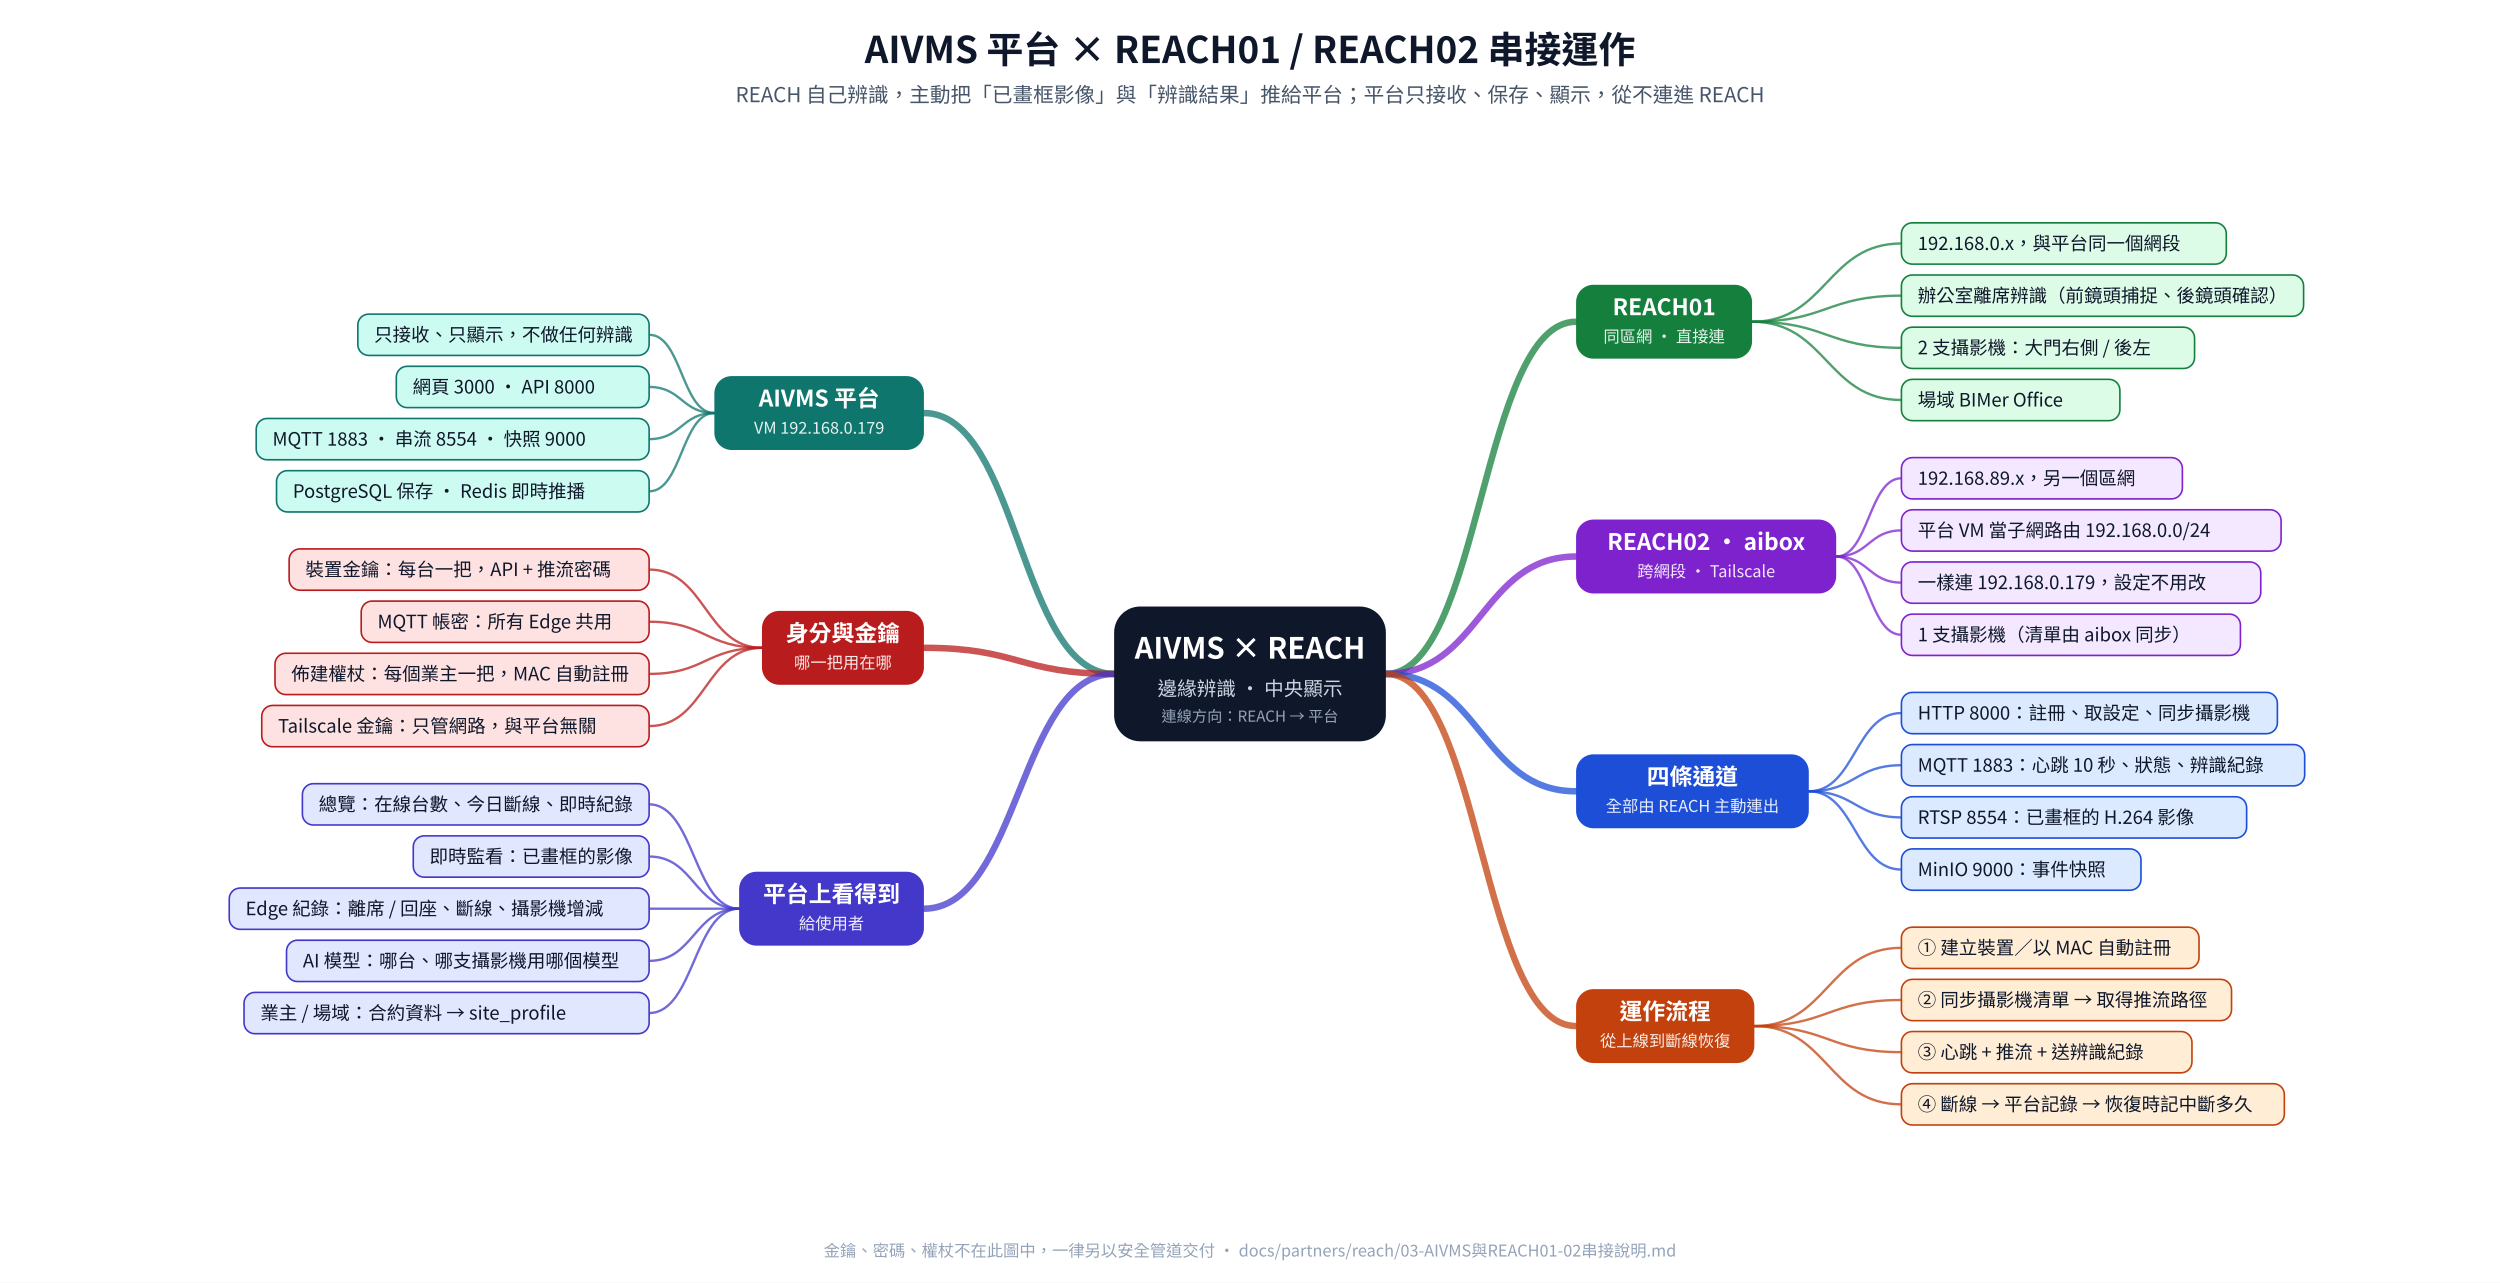
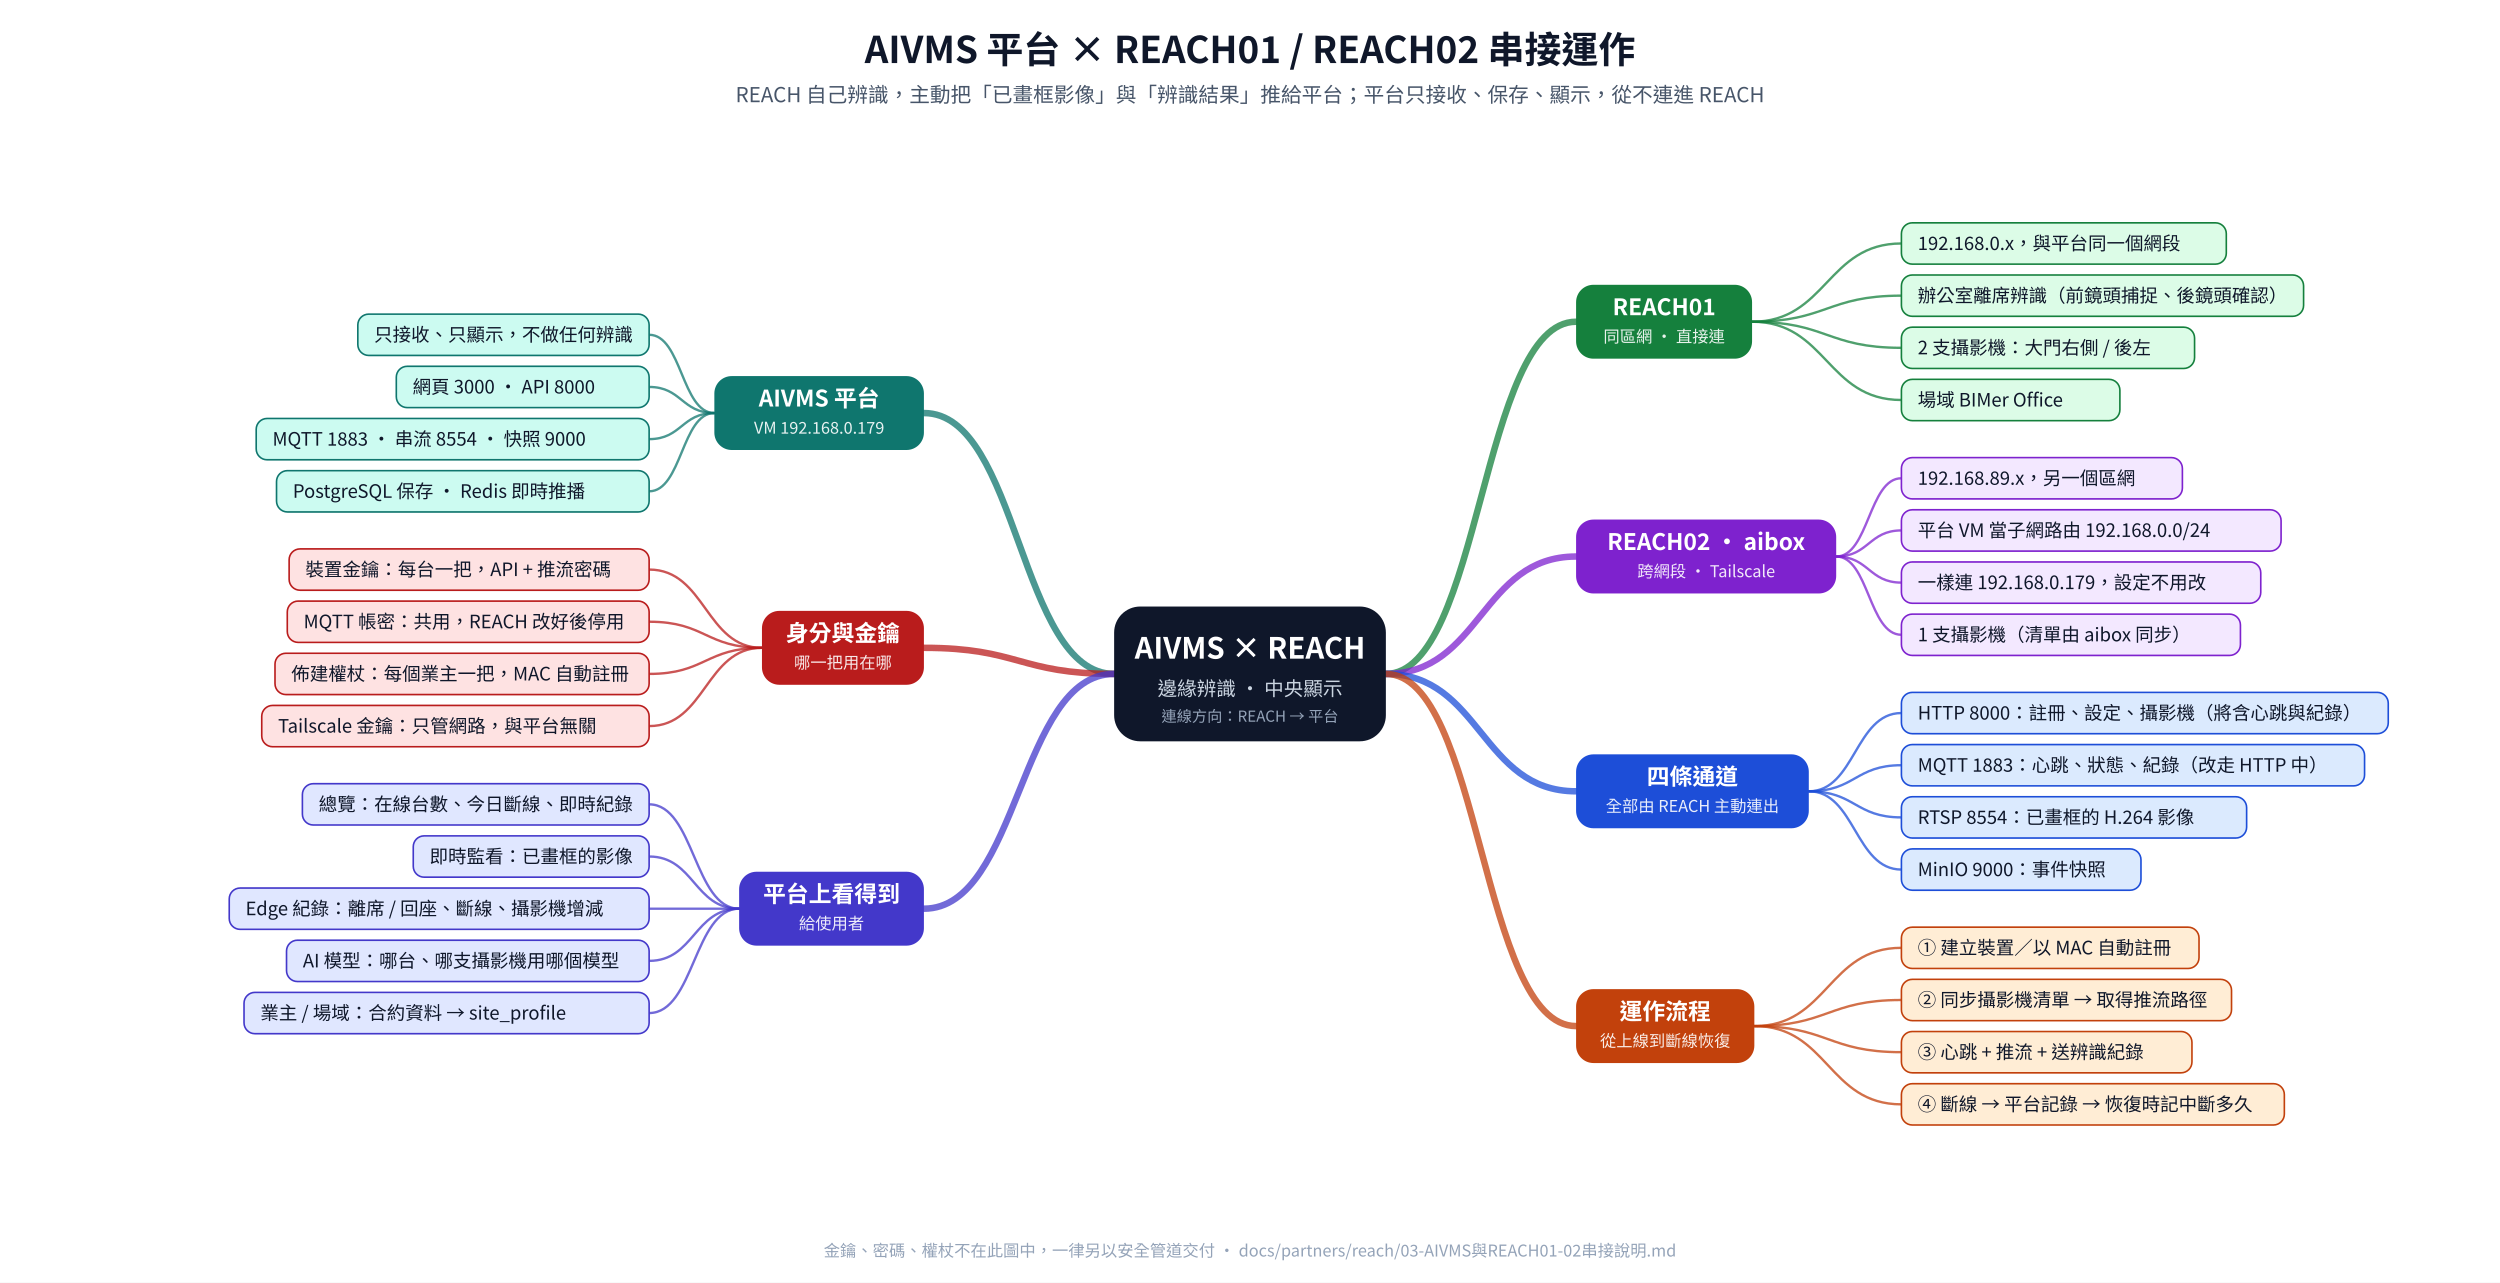
<svg xmlns="http://www.w3.org/2000/svg" width="2300" height="1180" viewBox="0 0 2300 1180" font-family="'Noto Sans TC','Noto Sans CJK TC','PingFang TC','Microsoft JhengHei','WenQuanYi Zen Hei',sans-serif">
  <rect width="2300" height="1180" fill="#ffffff" />
  <text x="1150.0" y="58" text-anchor="middle" font-size="34" font-weight="700" fill="#0f172a">AIVMS 平台 × REACH01 / REACH02 串接運作</text>
  <text x="1150.0" y="94" text-anchor="middle" font-size="19" fill="#475569">REACH 自己辨識，主動把「已畫框影像」與「辨識結果」推給平台；平台只接收、保存、顯示，從不連進 REACH</text>
  <path d="M1025.0,620.0 C937.5,620.0 937.5,380.0 850.0,380.0" fill="none" stroke="#0f766e" stroke-width="6" stroke-opacity="0.75" stroke-linecap="round" />
  <path d="M657.2,380.0 C627.2,380.0 627.2,308.0 597.2,308.0" fill="none" stroke="#0f766e" stroke-width="2.2" stroke-opacity="0.75" stroke-linecap="round" />
  <path d="M657.2,380.0 C627.2,380.0 627.2,356.0 597.2,356.0" fill="none" stroke="#0f766e" stroke-width="2.2" stroke-opacity="0.75" stroke-linecap="round" />
  <path d="M657.2,380.0 C627.2,380.0 627.2,404.0 597.2,404.0" fill="none" stroke="#0f766e" stroke-width="2.2" stroke-opacity="0.75" stroke-linecap="round" />
  <path d="M657.2,380.0 C627.2,380.0 627.2,452.0 597.2,452.0" fill="none" stroke="#0f766e" stroke-width="2.2" stroke-opacity="0.75" stroke-linecap="round" />
  <path d="M1025.0,620.0 C937.5,620.0 937.5,596.0 850.0,596.0" fill="none" stroke="#b91c1c" stroke-width="6" stroke-opacity="0.75" stroke-linecap="round" />
  <path d="M701.0,596.0 C649.1,596.0 649.1,524.0 597.2,524.0" fill="none" stroke="#b91c1c" stroke-width="2.2" stroke-opacity="0.75" stroke-linecap="round" />
  <path d="M701.0,596.0 C649.1,596.0 649.1,572.0 597.2,572.0" fill="none" stroke="#b91c1c" stroke-width="2.2" stroke-opacity="0.75" stroke-linecap="round" />
  <path d="M701.0,596.0 C649.1,596.0 649.1,620.0 597.2,620.0" fill="none" stroke="#b91c1c" stroke-width="2.2" stroke-opacity="0.75" stroke-linecap="round" />
  <path d="M701.0,596.0 C649.1,596.0 649.1,668.0 597.2,668.0" fill="none" stroke="#b91c1c" stroke-width="2.2" stroke-opacity="0.75" stroke-linecap="round" />
  <path d="M1025.0,620.0 C937.5,620.0 937.5,836.0 850.0,836.0" fill="none" stroke="#4338ca" stroke-width="6" stroke-opacity="0.75" stroke-linecap="round" />
  <path d="M680.0,836.0 C638.6,836.0 638.6,740.0 597.2,740.0" fill="none" stroke="#4338ca" stroke-width="2.2" stroke-opacity="0.75" stroke-linecap="round" />
  <path d="M680.0,836.0 C638.6,836.0 638.6,788.0 597.2,788.0" fill="none" stroke="#4338ca" stroke-width="2.2" stroke-opacity="0.75" stroke-linecap="round" />
  <path d="M680.0,836.0 C638.6,836.0 638.6,836.0 597.2,836.0" fill="none" stroke="#4338ca" stroke-width="2.2" stroke-opacity="0.75" stroke-linecap="round" />
  <path d="M680.0,836.0 C638.6,836.0 638.6,884.0 597.2,884.0" fill="none" stroke="#4338ca" stroke-width="2.2" stroke-opacity="0.75" stroke-linecap="round" />
  <path d="M680.0,836.0 C638.6,836.0 638.6,932.0 597.2,932.0" fill="none" stroke="#4338ca" stroke-width="2.2" stroke-opacity="0.75" stroke-linecap="round" />
  <path d="M1275.0,620.0 C1362.5,620.0 1362.5,296.0 1450.0,296.0" fill="none" stroke="#15803d" stroke-width="6" stroke-opacity="0.75" stroke-linecap="round" />
  <path d="M1611.9,296.0 C1680.6,296.0 1680.6,224.0 1749.3,224.0" fill="none" stroke="#15803d" stroke-width="2.2" stroke-opacity="0.75" stroke-linecap="round" />
  <path d="M1611.9,296.0 C1680.6,296.0 1680.6,272.0 1749.3,272.0" fill="none" stroke="#15803d" stroke-width="2.2" stroke-opacity="0.75" stroke-linecap="round" />
  <path d="M1611.9,296.0 C1680.6,296.0 1680.6,320.0 1749.3,320.0" fill="none" stroke="#15803d" stroke-width="2.2" stroke-opacity="0.75" stroke-linecap="round" />
  <path d="M1611.9,296.0 C1680.6,296.0 1680.6,368.0 1749.3,368.0" fill="none" stroke="#15803d" stroke-width="2.2" stroke-opacity="0.75" stroke-linecap="round" />
  <path d="M1275.0,620.0 C1362.5,620.0 1362.5,512.0 1450.0,512.0" fill="none" stroke="#7e22ce" stroke-width="6" stroke-opacity="0.75" stroke-linecap="round" />
  <path d="M1689.3,512.0 C1719.3,512.0 1719.3,440.0 1749.3,440.0" fill="none" stroke="#7e22ce" stroke-width="2.2" stroke-opacity="0.75" stroke-linecap="round" />
  <path d="M1689.3,512.0 C1719.3,512.0 1719.3,488.0 1749.3,488.0" fill="none" stroke="#7e22ce" stroke-width="2.2" stroke-opacity="0.75" stroke-linecap="round" />
  <path d="M1689.3,512.0 C1719.3,512.0 1719.3,536.0 1749.3,536.0" fill="none" stroke="#7e22ce" stroke-width="2.2" stroke-opacity="0.75" stroke-linecap="round" />
  <path d="M1689.3,512.0 C1719.3,512.0 1719.3,584.0 1749.3,584.0" fill="none" stroke="#7e22ce" stroke-width="2.2" stroke-opacity="0.75" stroke-linecap="round" />
  <path d="M1275.0,620.0 C1362.5,620.0 1362.5,728.0 1450.0,728.0" fill="none" stroke="#1d4ed8" stroke-width="6" stroke-opacity="0.75" stroke-linecap="round" />
  <path d="M1664.1,728.0 C1706.7,728.0 1706.7,656.0 1749.3,656.0" fill="none" stroke="#1d4ed8" stroke-width="2.2" stroke-opacity="0.75" stroke-linecap="round" />
  <path d="M1664.1,728.0 C1706.7,728.0 1706.7,704.0 1749.3,704.0" fill="none" stroke="#1d4ed8" stroke-width="2.2" stroke-opacity="0.75" stroke-linecap="round" />
  <path d="M1664.1,728.0 C1706.7,728.0 1706.7,752.0 1749.3,752.0" fill="none" stroke="#1d4ed8" stroke-width="2.2" stroke-opacity="0.75" stroke-linecap="round" />
  <path d="M1664.1,728.0 C1706.7,728.0 1706.7,800.0 1749.3,800.0" fill="none" stroke="#1d4ed8" stroke-width="2.2" stroke-opacity="0.75" stroke-linecap="round" />
  <path d="M1275.0,620.0 C1362.5,620.0 1362.5,944.0 1450.0,944.0" fill="none" stroke="#c2410c" stroke-width="6" stroke-opacity="0.75" stroke-linecap="round" />
  <path d="M1614.0,944.0 C1681.7,944.0 1681.7,872.0 1749.3,872.0" fill="none" stroke="#c2410c" stroke-width="2.2" stroke-opacity="0.75" stroke-linecap="round" />
  <path d="M1614.0,944.0 C1681.7,944.0 1681.7,920.0 1749.3,920.0" fill="none" stroke="#c2410c" stroke-width="2.2" stroke-opacity="0.75" stroke-linecap="round" />
  <path d="M1614.0,944.0 C1681.7,944.0 1681.7,968.0 1749.3,968.0" fill="none" stroke="#c2410c" stroke-width="2.2" stroke-opacity="0.75" stroke-linecap="round" />
  <path d="M1614.0,944.0 C1681.7,944.0 1681.7,1016.0 1749.3,1016.0" fill="none" stroke="#c2410c" stroke-width="2.2" stroke-opacity="0.75" stroke-linecap="round" />
  <rect x="1025.0" y="558.0" width="250" height="124" rx="24" fill="#0f172a" />
  <text x="1150.0" y="606.0" text-anchor="middle" font-size="27" font-weight="700" fill="#ffffff">AIVMS × REACH</text>
  <text x="1150.0" y="640.0" text-anchor="middle" font-size="18" fill="#cbd5e1">邊緣辨識 · 中央顯示</text>
  <text x="1150.0" y="664.0" text-anchor="middle" font-size="14" fill="#94a3b8">連線方向：REACH → 平台</text>
  <rect x="657.2" y="346.0" width="192.8" height="68" rx="16" fill="#0f766e" />
  <text x="753.6" y="374.0" text-anchor="middle" font-size="21" font-weight="700" fill="#ffffff">AIVMS 平台</text>
  <text x="753.6" y="399.0" text-anchor="middle" font-size="15" fill="#ffffff" fill-opacity="0.9">VM 192.168.0.179</text>
  <rect x="329.2" y="289.0" width="268.0" height="38" rx="10" fill="#ccfbf1" stroke="#0f766e" stroke-width="1.5" />
  <text x="344.2" y="314.0" font-size="17" fill="#0f172a">只接收、只顯示，不做任何辨識</text>
  <rect x="364.6" y="337.0" width="232.6" height="38" rx="10" fill="#ccfbf1" stroke="#0f766e" stroke-width="1.5" />
  <text x="379.6" y="362.0" font-size="17" fill="#0f172a">網頁 3000 · API 8000</text>
  <rect x="235.7" y="385.0" width="361.5" height="38" rx="10" fill="#ccfbf1" stroke="#0f766e" stroke-width="1.5" />
  <text x="250.7" y="410.0" font-size="17" fill="#0f172a">MQTT 1883 · 串流 8554 · 快照 9000</text>
  <rect x="254.4" y="433.0" width="342.8" height="38" rx="10" fill="#ccfbf1" stroke="#0f766e" stroke-width="1.5" />
  <text x="269.4" y="458.0" font-size="17" fill="#0f172a">PostgreSQL 保存 · Redis 即時推播</text>
  <rect x="701.0" y="562.0" width="149.0" height="68" rx="16" fill="#b91c1c" />
  <text x="775.5" y="590.0" text-anchor="middle" font-size="21" font-weight="700" fill="#ffffff">身分與金鑰</text>
  <text x="775.5" y="615.0" text-anchor="middle" font-size="15" fill="#ffffff" fill-opacity="0.9">哪一把用在哪</text>
  <rect x="266.0" y="505.0" width="331.2" height="38" rx="10" fill="#fee2e2" stroke="#b91c1c" stroke-width="1.5" />
  <text x="281.0" y="530.0" font-size="17" fill="#0f172a">裝置金鑰：每台一把，API + 推流密碼</text>
-   <rect x="332.3" y="553.0" width="264.9" height="38" rx="10" fill="#fee2e2" stroke="#b91c1c" stroke-width="1.5" />
-   <text x="347.3" y="578.0" font-size="17" fill="#0f172a">MQTT 帳密：所有 Edge 共用</text>
+   <rect x="264.3" y="553.0" width="332.9" height="38" rx="10" fill="#fee2e2" stroke="#b91c1c" stroke-width="1.5" />
+   <text x="279.3" y="578.0" font-size="17" fill="#0f172a">MQTT 帳密：共用，REACH 改好後停用</text>
  <rect x="253.0" y="601.0" width="344.2" height="38" rx="10" fill="#fee2e2" stroke="#b91c1c" stroke-width="1.5" />
  <text x="268.0" y="626.0" font-size="17" fill="#0f172a">佈建權杖：每個業主一把，MAC 自動註冊</text>
  <rect x="240.8" y="649.0" width="356.4" height="38" rx="10" fill="#fee2e2" stroke="#b91c1c" stroke-width="1.5" />
  <text x="255.8" y="674.0" font-size="17" fill="#0f172a">Tailscale 金鑰：只管網路，與平台無關</text>
  <rect x="680.0" y="802.0" width="170.0" height="68" rx="16" fill="#4338ca" />
  <text x="765.0" y="830.0" text-anchor="middle" font-size="21" font-weight="700" fill="#ffffff">平台上看得到</text>
  <text x="765.0" y="855.0" text-anchor="middle" font-size="15" fill="#ffffff" fill-opacity="0.9">給使用者</text>
  <rect x="278.2" y="721.0" width="319.0" height="38" rx="10" fill="#e0e7ff" stroke="#4338ca" stroke-width="1.5" />
  <text x="293.2" y="746.0" font-size="17" fill="#0f172a">總覽：在線台數、今日斷線、即時紀錄</text>
  <rect x="380.2" y="769.0" width="217.0" height="38" rx="10" fill="#e0e7ff" stroke="#4338ca" stroke-width="1.5" />
  <text x="395.2" y="794.0" font-size="17" fill="#0f172a">即時監看：已畫框的影像</text>
  <rect x="210.9" y="817.0" width="386.3" height="38" rx="10" fill="#e0e7ff" stroke="#4338ca" stroke-width="1.5" />
  <text x="225.9" y="842.0" font-size="17" fill="#0f172a">Edge 紀錄：離席 / 回座、斷線、攝影機增減</text>
  <rect x="263.6" y="865.0" width="333.6" height="38" rx="10" fill="#e0e7ff" stroke="#4338ca" stroke-width="1.5" />
  <text x="278.6" y="890.0" font-size="17" fill="#0f172a">AI 模型：哪台、哪支攝影機用哪個模型</text>
  <rect x="224.5" y="913.0" width="372.7" height="38" rx="10" fill="#e0e7ff" stroke="#4338ca" stroke-width="1.5" />
  <text x="239.5" y="938.0" font-size="17" fill="#0f172a">業主 / 場域：合約資料 → site_profile</text>
  <rect x="1450.0" y="262.0" width="161.9" height="68" rx="16" fill="#15803d" />
  <text x="1531.0" y="290.0" text-anchor="middle" font-size="21" font-weight="700" fill="#ffffff">REACH01</text>
  <text x="1531.0" y="315.0" text-anchor="middle" font-size="15" fill="#ffffff" fill-opacity="0.9">同區網 · 直接連</text>
  <rect x="1749.3" y="205.0" width="298.9" height="38" rx="10" fill="#dcfce7" stroke="#15803d" stroke-width="1.5" />
  <text x="1764.3" y="230.0" font-size="17" fill="#0f172a">192.168.0.x，與平台同一個網段</text>
  <rect x="1749.3" y="253.0" width="370.0" height="38" rx="10" fill="#dcfce7" stroke="#15803d" stroke-width="1.5" />
  <text x="1764.3" y="278.0" font-size="17" fill="#0f172a">辦公室離席辨識（前鏡頭捕捉、後鏡頭確認）</text>
  <rect x="1749.3" y="301.0" width="269.7" height="38" rx="10" fill="#dcfce7" stroke="#15803d" stroke-width="1.5" />
  <text x="1764.3" y="326.0" font-size="17" fill="#0f172a">2 支攝影機：大門右側 / 後左</text>
  <rect x="1749.3" y="349.0" width="201.0" height="38" rx="10" fill="#dcfce7" stroke="#15803d" stroke-width="1.5" />
  <text x="1764.3" y="374.0" font-size="17" fill="#0f172a">場域 BIMer Office</text>
  <rect x="1450.0" y="478.0" width="239.3" height="68" rx="16" fill="#7e22ce" />
  <text x="1569.7" y="506.0" text-anchor="middle" font-size="21" font-weight="700" fill="#ffffff">REACH02 · aibox</text>
  <text x="1569.7" y="531.0" text-anchor="middle" font-size="15" fill="#ffffff" fill-opacity="0.9">跨網段 · Tailscale</text>
  <rect x="1749.3" y="421.0" width="258.5" height="38" rx="10" fill="#f3e8ff" stroke="#7e22ce" stroke-width="1.5" />
  <text x="1764.3" y="446.0" font-size="17" fill="#0f172a">192.168.89.x，另一個區網</text>
  <rect x="1749.3" y="469.0" width="349.3" height="38" rx="10" fill="#f3e8ff" stroke="#7e22ce" stroke-width="1.5" />
  <text x="1764.3" y="494.0" font-size="17" fill="#0f172a">平台 VM 當子網路由 192.168.0.0/24</text>
  <rect x="1749.3" y="517.0" width="330.6" height="38" rx="10" fill="#f3e8ff" stroke="#7e22ce" stroke-width="1.5" />
  <text x="1764.3" y="542.0" font-size="17" fill="#0f172a">一樣連 192.168.0.179，設定不用改</text>
  <rect x="1749.3" y="565.0" width="311.9" height="38" rx="10" fill="#f3e8ff" stroke="#7e22ce" stroke-width="1.5" />
  <text x="1764.3" y="590.0" font-size="17" fill="#0f172a">1 支攝影機（清單由 aibox 同步）</text>
  <rect x="1450.0" y="694.0" width="214.1" height="68" rx="16" fill="#1d4ed8" />
  <text x="1557.0" y="722.0" text-anchor="middle" font-size="21" font-weight="700" fill="#ffffff">四條通道</text>
  <text x="1557.0" y="747.0" text-anchor="middle" font-size="15" fill="#ffffff" fill-opacity="0.9">全部由 REACH 主動連出</text>
-   <rect x="1749.3" y="637.0" width="345.9" height="38" rx="10" fill="#dbeafe" stroke="#1d4ed8" stroke-width="1.5" />
-   <text x="1764.3" y="662.0" font-size="17" fill="#0f172a">HTTP 8000：註冊、取設定、同步攝影機</text>
-   <rect x="1749.3" y="685.0" width="371.0" height="38" rx="10" fill="#dbeafe" stroke="#1d4ed8" stroke-width="1.5" />
-   <text x="1764.3" y="710.0" font-size="17" fill="#0f172a">MQTT 1883：心跳 10 秒、狀態、辨識紀錄</text>
+   <rect x="1749.3" y="637.0" width="447.9" height="38" rx="10" fill="#dbeafe" stroke="#1d4ed8" stroke-width="1.5" />
+   <text x="1764.3" y="662.0" font-size="17" fill="#0f172a">HTTP 8000：註冊、設定、攝影機（將含心跳與紀錄）</text>
+   <rect x="1749.3" y="685.0" width="426.1" height="38" rx="10" fill="#dbeafe" stroke="#1d4ed8" stroke-width="1.5" />
+   <text x="1764.3" y="710.0" font-size="17" fill="#0f172a">MQTT 1883：心跳、狀態、紀錄（改走 HTTP 中）</text>
  <rect x="1749.3" y="733.0" width="317.6" height="38" rx="10" fill="#dbeafe" stroke="#1d4ed8" stroke-width="1.5" />
  <text x="1764.3" y="758.0" font-size="17" fill="#0f172a">RTSP 8554：已畫框的 H.264 影像</text>
  <rect x="1749.3" y="781.0" width="220.4" height="38" rx="10" fill="#dbeafe" stroke="#1d4ed8" stroke-width="1.5" />
  <text x="1764.3" y="806.0" font-size="17" fill="#0f172a">MinIO 9000：事件快照</text>
  <rect x="1450.0" y="910.0" width="164.0" height="68" rx="16" fill="#c2410c" />
  <text x="1532.0" y="938.0" text-anchor="middle" font-size="21" font-weight="700" fill="#ffffff">運作流程</text>
  <text x="1532.0" y="963.0" text-anchor="middle" font-size="15" fill="#ffffff" fill-opacity="0.9">從上線到斷線恢復</text>
  <rect x="1749.3" y="853.0" width="273.8" height="38" rx="10" fill="#ffedd5" stroke="#c2410c" stroke-width="1.5" />
  <text x="1764.3" y="878.0" font-size="17" fill="#0f172a">① 建立裝置／以 MAC 自動註冊</text>
  <rect x="1749.3" y="901.0" width="303.7" height="38" rx="10" fill="#ffedd5" stroke="#c2410c" stroke-width="1.5" />
  <text x="1764.3" y="926.0" font-size="17" fill="#0f172a">② 同步攝影機清單 → 取得推流路徑</text>
  <rect x="1749.3" y="949.0" width="267.3" height="38" rx="10" fill="#ffedd5" stroke="#c2410c" stroke-width="1.5" />
  <text x="1764.3" y="974.0" font-size="17" fill="#0f172a">③ 心跳 + 推流 + 送辨識紀錄</text>
  <rect x="1749.3" y="997.0" width="352.3" height="38" rx="10" fill="#ffedd5" stroke="#c2410c" stroke-width="1.5" />
  <text x="1764.3" y="1022.0" font-size="17" fill="#0f172a">④ 斷線 → 平台記錄 → 恢復時記中斷多久</text>
  <text x="1150.0" y="1156" text-anchor="middle" font-size="15" fill="#94a3b8">金鑰、密碼、權杖不在此圖中，一律另以安全管道交付 · docs/partners/reach/03-AIVMS與REACH01-02串接說明.md</text>
</svg>
